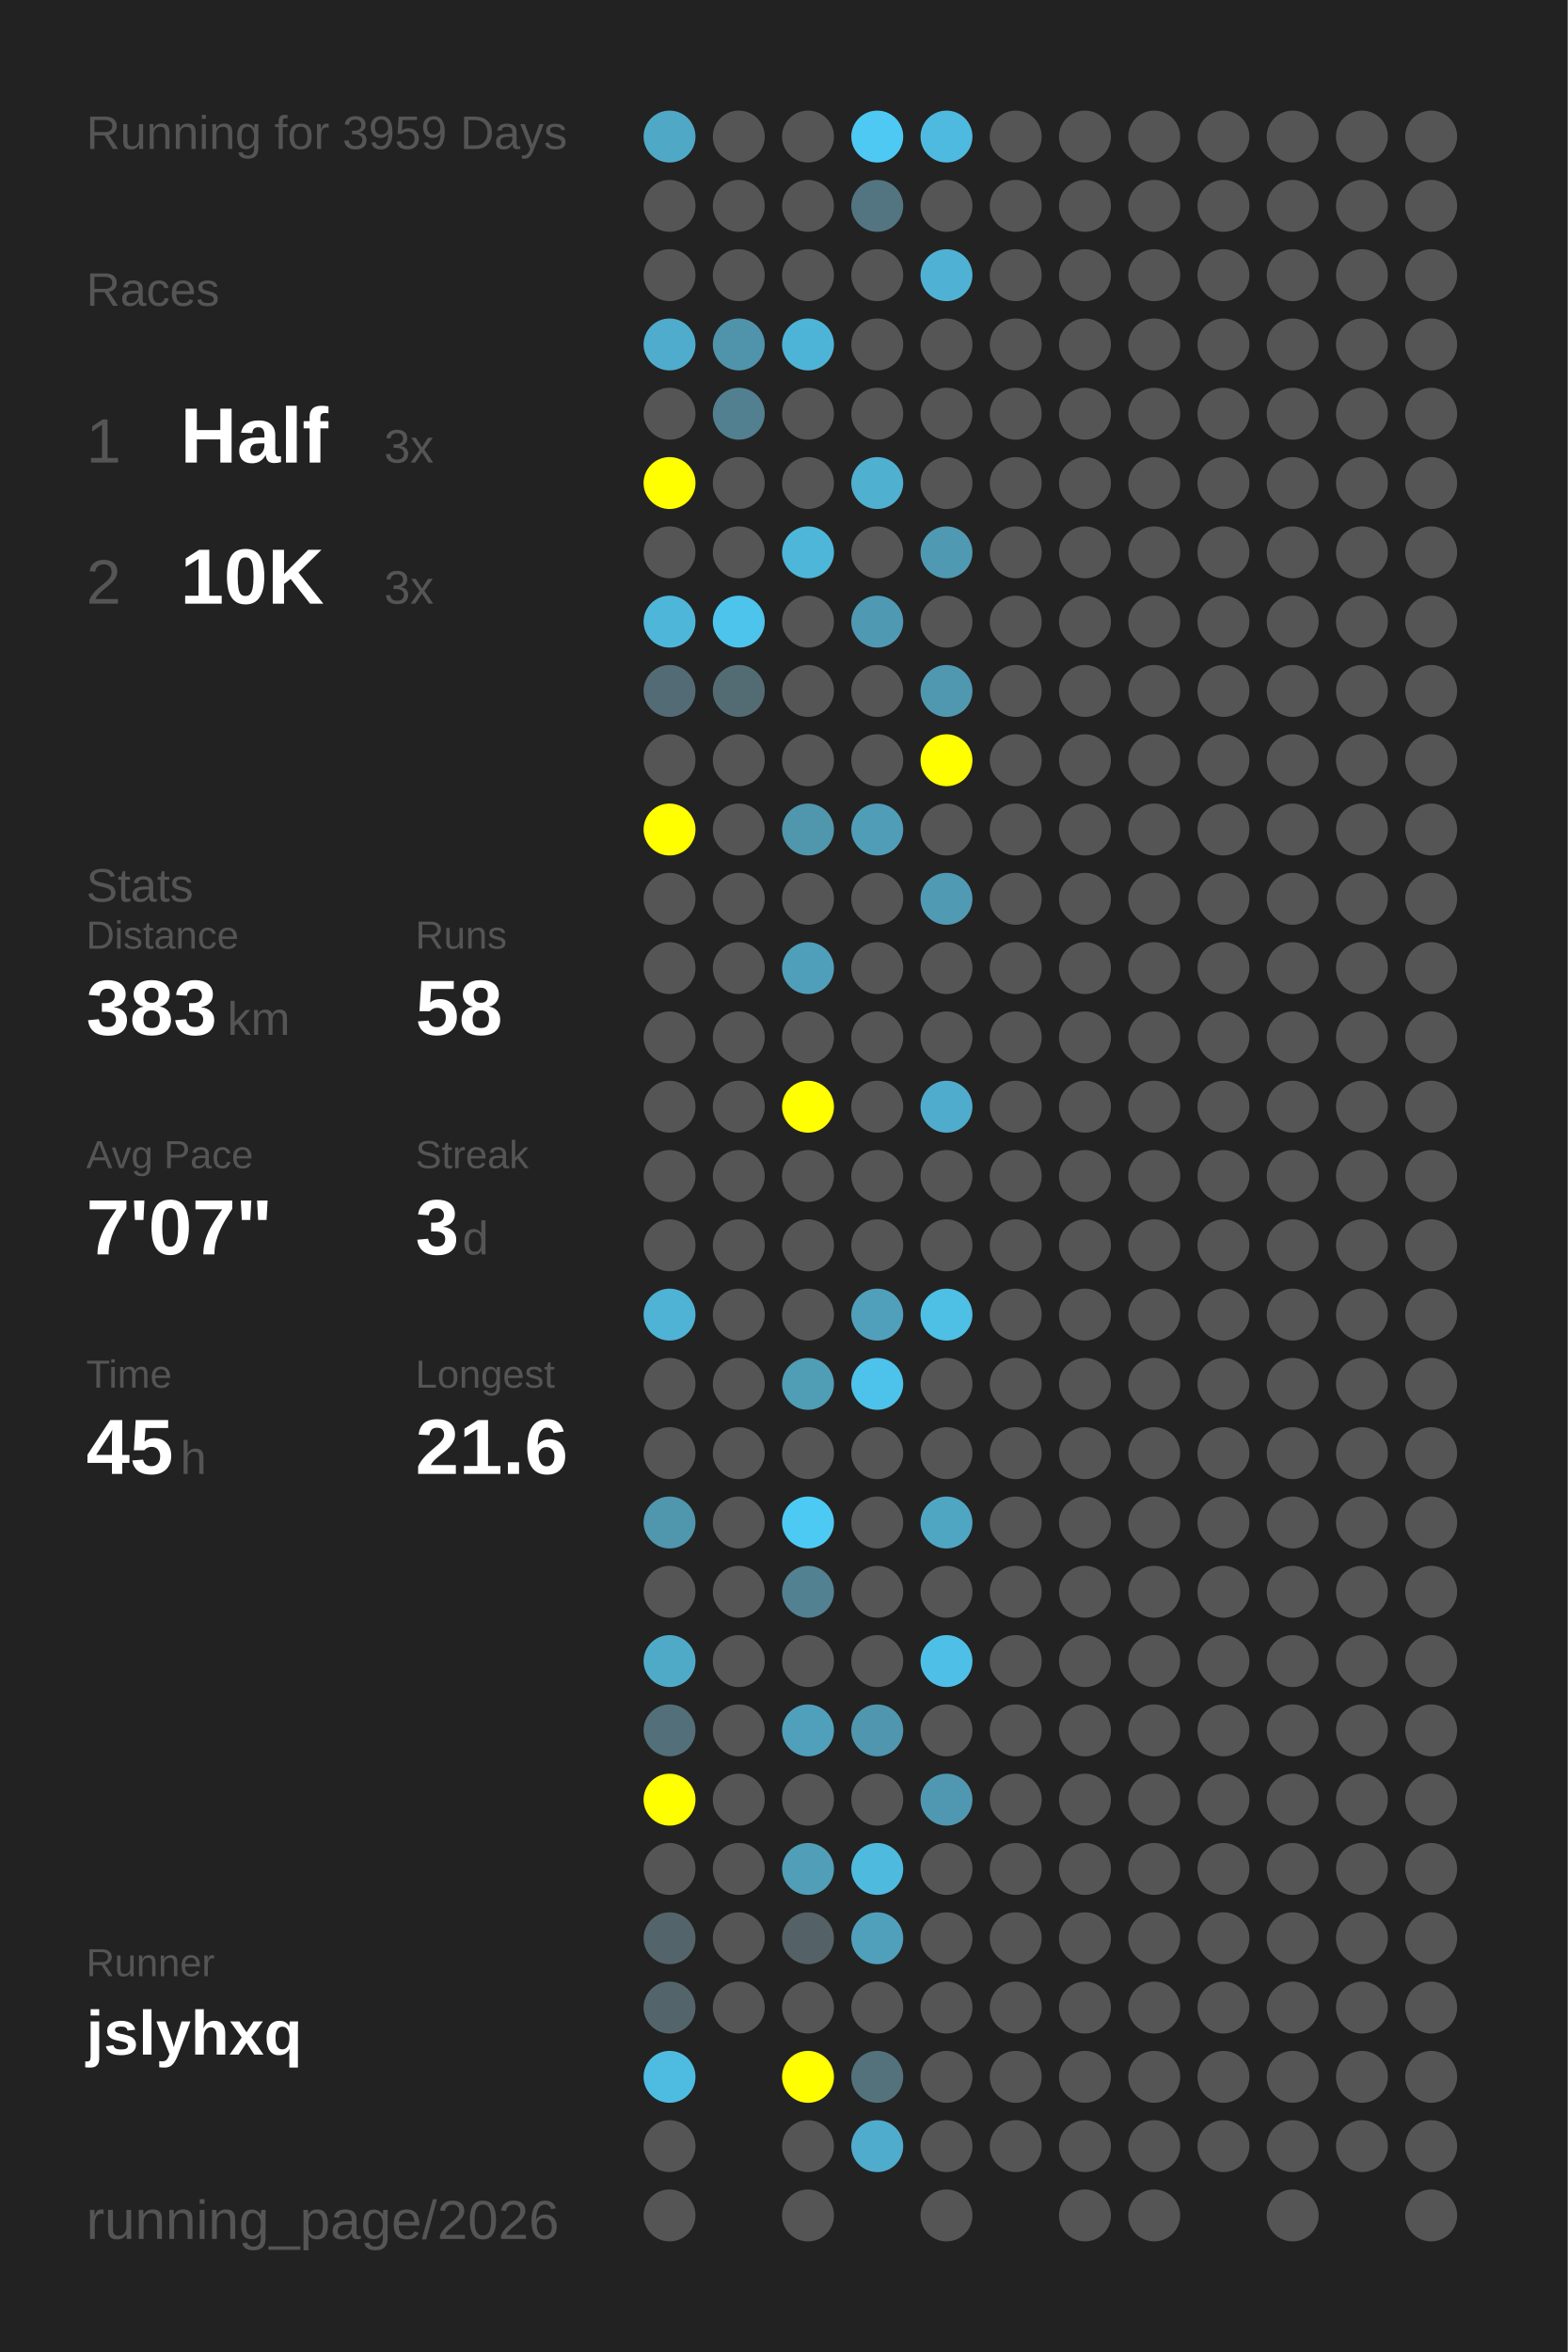
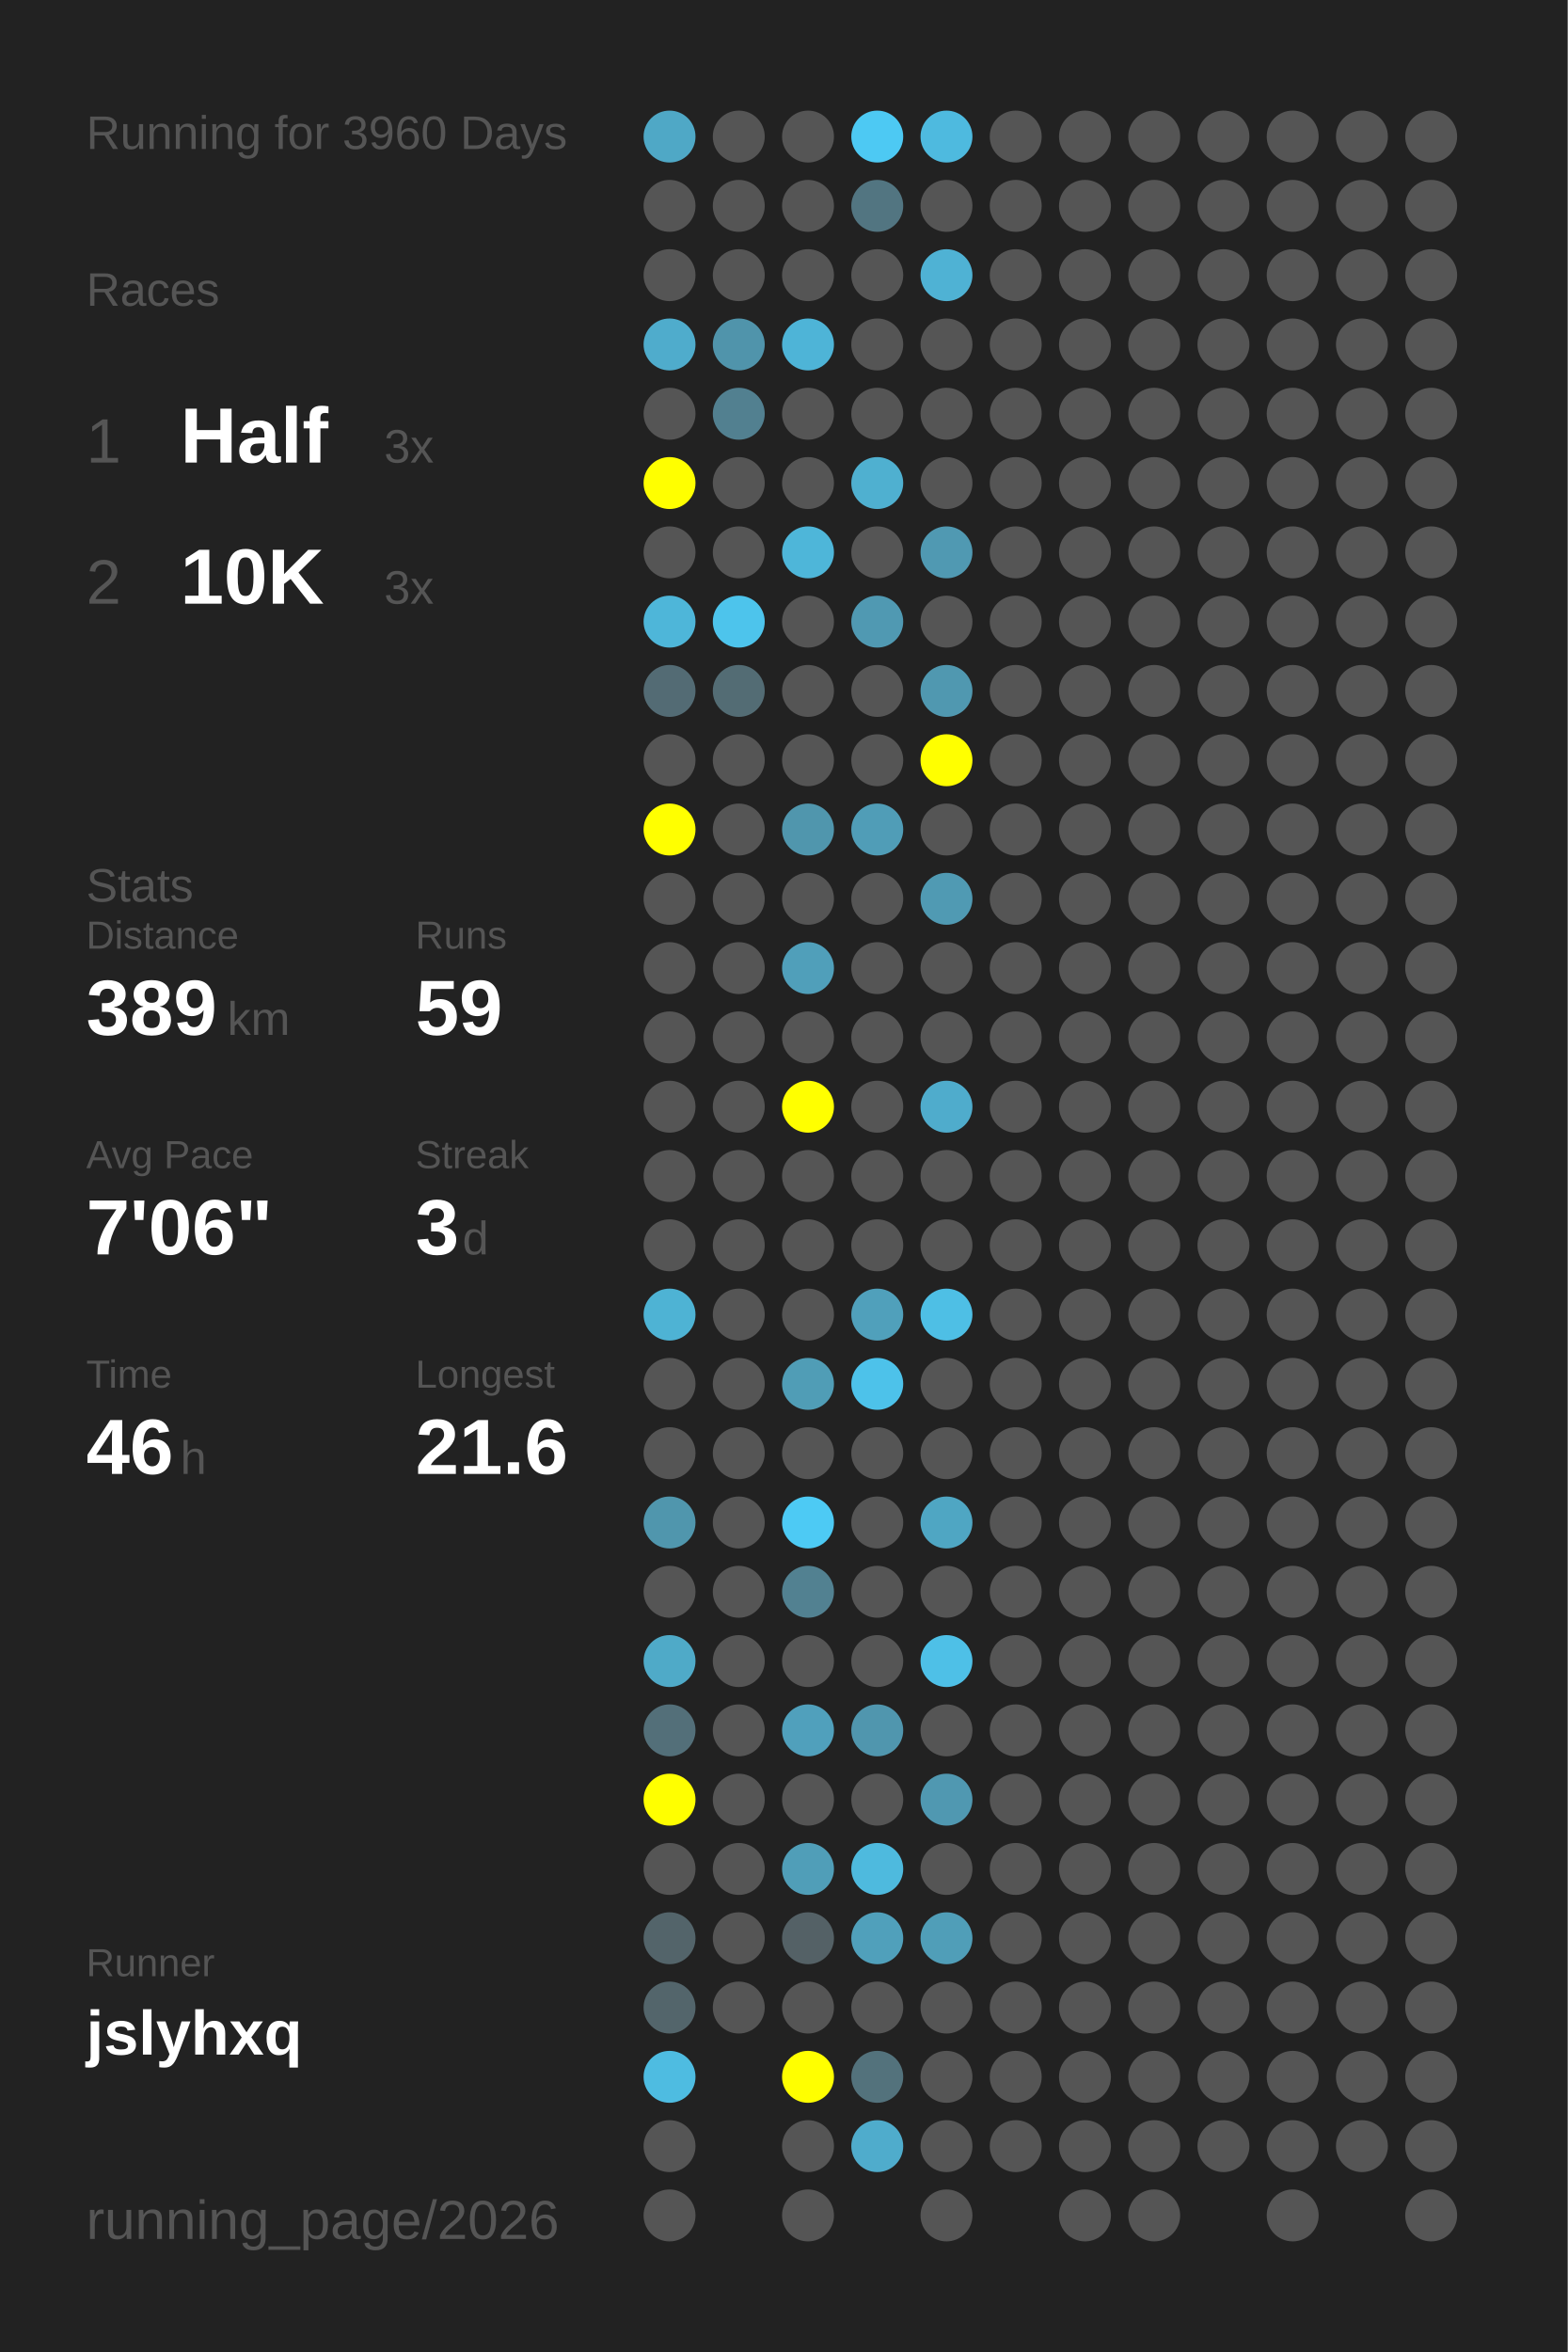
<svg xmlns="http://www.w3.org/2000/svg" baseProfile="full" height="300mm" version="1.1" viewBox="0,0,200,300" width="200mm">
  <defs />
  <rect fill="#222222" height="300" width="200" x="0" y="0" />
-   <text fill="#555555" style="font-size:6px; font-family:Arial;" x="11" y="19">Running for 3959 Days</text>
+   <text fill="#555555" style="font-size:6px; font-family:Arial;" x="11" y="19">Running for 3960 Days</text>
  <text fill="#555555" style="font-size:6px; font-family:Arial;" x="11" y="39">Races</text>
  <text fill="#555555" style="font-size:8px; font-family:Arial;" x="11" y="59">1</text>
  <text fill="#FFFFFF" style="font-size:10px; font-family:Arial; font-weight:bold;" x="23" y="59">Half</text>
  <text fill="#555555" style="font-size:6px; font-family:Arial;" x="49" y="59">3x</text>
  <text fill="#555555" style="font-size:8px; font-family:Arial;" x="11" y="77">2</text>
  <text fill="#FFFFFF" style="font-size:10px; font-family:Arial; font-weight:bold;" x="23" y="77">10K</text>
  <text fill="#555555" style="font-size:6px; font-family:Arial;" x="49" y="77">3x</text>
  <text fill="#555555" style="font-size:6px; font-family:Arial;" x="11" y="115">Stats</text>
  <text fill="#555555" style="font-size:5px; font-family:Arial;" x="11" y="121">Distance</text>
-   <text fill="#FFFFFF" style="font-size:10px; font-family:Arial; font-weight:bold;" x="11" y="132">383</text>
+   <text fill="#FFFFFF" style="font-size:10px; font-family:Arial; font-weight:bold;" x="11" y="132">389</text>
  <text fill="#555555" style="font-size:6px; font-family:Arial;" x="29" y="132">km</text>
  <text fill="#555555" style="font-size:5px; font-family:Arial;" x="53" y="121">Runs</text>
-   <text fill="#FFFFFF" style="font-size:10px; font-family:Arial; font-weight:bold;" x="53" y="132">58</text>
+   <text fill="#FFFFFF" style="font-size:10px; font-family:Arial; font-weight:bold;" x="53" y="132">59</text>
  <text fill="#555555" style="font-size:5px; font-family:Arial;" x="11" y="149">Avg Pace</text>
-   <text fill="#FFFFFF" style="font-size:10px; font-family:Arial; font-weight:bold;" x="11" y="160">7'07"</text>
+   <text fill="#FFFFFF" style="font-size:10px; font-family:Arial; font-weight:bold;" x="11" y="160">7'06"</text>
  <text fill="#555555" style="font-size:5px; font-family:Arial;" x="53" y="149">Streak</text>
  <text fill="#FFFFFF" style="font-size:10px; font-family:Arial; font-weight:bold;" x="53" y="160">3</text>
  <text fill="#555555" style="font-size:6px; font-family:Arial;" x="59" y="160">d</text>
  <text fill="#555555" style="font-size:5px; font-family:Arial;" x="11" y="177">Time</text>
-   <text fill="#FFFFFF" style="font-size:10px; font-family:Arial; font-weight:bold;" x="11" y="188">45</text>
+   <text fill="#FFFFFF" style="font-size:10px; font-family:Arial; font-weight:bold;" x="11" y="188">46</text>
  <text fill="#555555" style="font-size:6px; font-family:Arial;" x="23" y="188">h</text>
  <text fill="#555555" style="font-size:5px; font-family:Arial;" x="53" y="177">Longest</text>
  <text fill="#FFFFFF" style="font-size:10px; font-family:Arial; font-weight:bold;" x="53" y="188">21.6</text>
  <text fill="#555555" style="font-size:5px; font-family:Arial;" x="11" y="252.065">Runner</text>
  <text fill="#FFFFFF" style="font-size:8px; font-family:Arial; font-weight:bold;" x="11" y="262.065">jslyhxq</text>
  <text fill="#555555" style="font-size:7px; font-family:Arial;" x="11" y="285.581">running_page/2026</text>
  <circle cx="85.417" cy="17.419" fill="#4fa8c6" r="3.312" />
  <circle cx="85.417" cy="26.258" fill="#555555" r="3.312" />
  <circle cx="85.417" cy="35.097" fill="#555555" r="3.312" />
  <circle cx="85.417" cy="43.935" fill="#4faccc" r="3.312" />
  <circle cx="85.417" cy="52.774" fill="#555555" r="3.312" />
  <circle cx="85.417" cy="61.613" fill="#FFFF00" r="3.312" />
  <circle cx="85.417" cy="70.452" fill="#555555" r="3.312" />
  <circle cx="85.417" cy="79.29" fill="#4eb6d9" r="3.312" />
  <circle cx="85.417" cy="88.129" fill="#536b74" r="3.312" />
  <circle cx="85.417" cy="96.968" fill="#555555" r="3.312" />
  <circle cx="85.417" cy="105.806" fill="#FFFF00" r="3.312" />
  <circle cx="85.417" cy="114.645" fill="#555555" r="3.312" />
  <circle cx="85.417" cy="123.484" fill="#555555" r="3.312" />
  <circle cx="85.417" cy="132.323" fill="#555555" r="3.312" />
  <circle cx="85.417" cy="141.161" fill="#555555" r="3.312" />
  <circle cx="85.417" cy="150" fill="#555555" r="3.312" />
  <circle cx="85.417" cy="158.839" fill="#555555" r="3.312" />
  <circle cx="85.417" cy="167.677" fill="#4eb3d4" r="3.312" />
  <circle cx="85.417" cy="176.516" fill="#555555" r="3.312" />
  <circle cx="85.417" cy="185.355" fill="#555555" r="3.312" />
  <circle cx="85.417" cy="194.194" fill="#5096ad" r="3.312" />
  <circle cx="85.417" cy="203.032" fill="#555555" r="3.312" />
  <circle cx="85.417" cy="211.871" fill="#4faac8" r="3.312" />
  <circle cx="85.417" cy="220.71" fill="#536f79" r="3.312" />
  <circle cx="85.417" cy="229.548" fill="#FFFF00" r="3.312" />
  <circle cx="85.417" cy="238.387" fill="#555555" r="3.312" />
  <circle cx="85.417" cy="247.226" fill="#53646a" r="3.312" />
  <circle cx="85.417" cy="256.065" fill="#53656b" r="3.312" />
  <circle cx="85.417" cy="264.903" fill="#4ebce1" r="3.312" />
  <circle cx="85.417" cy="273.742" fill="#555555" r="3.312" />
  <circle cx="85.417" cy="282.581" fill="#555555" r="3.312" />
  <circle cx="94.25" cy="17.419" fill="#555555" r="3.312" />
  <circle cx="94.25" cy="26.258" fill="#555555" r="3.312" />
  <circle cx="94.25" cy="35.097" fill="#555555" r="3.312" />
  <circle cx="94.25" cy="43.935" fill="#5094ab" r="3.312" />
  <circle cx="94.25" cy="52.774" fill="#528090" r="3.312" />
  <circle cx="94.25" cy="61.613" fill="#555555" r="3.312" />
  <circle cx="94.25" cy="70.452" fill="#555555" r="3.312" />
  <circle cx="94.25" cy="79.29" fill="#4dc4ec" r="3.312" />
  <circle cx="94.25" cy="88.129" fill="#536c74" r="3.312" />
  <circle cx="94.25" cy="96.968" fill="#555555" r="3.312" />
  <circle cx="94.25" cy="105.806" fill="#555555" r="3.312" />
  <circle cx="94.25" cy="114.645" fill="#555555" r="3.312" />
  <circle cx="94.25" cy="123.484" fill="#555555" r="3.312" />
  <circle cx="94.25" cy="132.323" fill="#555555" r="3.312" />
  <circle cx="94.25" cy="141.161" fill="#555555" r="3.312" />
  <circle cx="94.25" cy="150" fill="#555555" r="3.312" />
  <circle cx="94.25" cy="158.839" fill="#555555" r="3.312" />
  <circle cx="94.25" cy="167.677" fill="#555555" r="3.312" />
  <circle cx="94.25" cy="176.516" fill="#555555" r="3.312" />
  <circle cx="94.25" cy="185.355" fill="#555555" r="3.312" />
  <circle cx="94.25" cy="194.194" fill="#555555" r="3.312" />
  <circle cx="94.25" cy="203.032" fill="#555555" r="3.312" />
  <circle cx="94.25" cy="211.871" fill="#555555" r="3.312" />
  <circle cx="94.25" cy="220.71" fill="#555555" r="3.312" />
  <circle cx="94.25" cy="229.548" fill="#555555" r="3.312" />
  <circle cx="94.25" cy="238.387" fill="#555555" r="3.312" />
  <circle cx="94.25" cy="247.226" fill="#555555" r="3.312" />
  <circle cx="94.25" cy="256.065" fill="#555555" r="3.312" />
  <circle cx="103.083" cy="17.419" fill="#555555" r="3.312" />
  <circle cx="103.083" cy="26.258" fill="#555555" r="3.312" />
  <circle cx="103.083" cy="35.097" fill="#555555" r="3.312" />
  <circle cx="103.083" cy="43.935" fill="#4eb4d7" r="3.312" />
  <circle cx="103.083" cy="52.774" fill="#555555" r="3.312" />
  <circle cx="103.083" cy="61.613" fill="#555555" r="3.312" />
  <circle cx="103.083" cy="70.452" fill="#4eb6d9" r="3.312" />
  <circle cx="103.083" cy="79.29" fill="#555555" r="3.312" />
  <circle cx="103.083" cy="88.129" fill="#555555" r="3.312" />
  <circle cx="103.083" cy="96.968" fill="#555555" r="3.312" />
  <circle cx="103.083" cy="105.806" fill="#5096ad" r="3.312" />
  <circle cx="103.083" cy="114.645" fill="#555555" r="3.312" />
  <circle cx="103.083" cy="123.484" fill="#509fba" r="3.312" />
  <circle cx="103.083" cy="132.323" fill="#555555" r="3.312" />
  <circle cx="103.083" cy="141.161" fill="#FFFF00" r="3.312" />
  <circle cx="103.083" cy="150" fill="#555555" r="3.312" />
  <circle cx="103.083" cy="158.839" fill="#555555" r="3.312" />
  <circle cx="103.083" cy="167.677" fill="#555555" r="3.312" />
  <circle cx="103.083" cy="176.516" fill="#509db6" r="3.312" />
  <circle cx="103.083" cy="185.355" fill="#555555" r="3.312" />
  <circle cx="103.083" cy="194.194" fill="#4dcaf4" r="3.312" />
  <circle cx="103.083" cy="203.032" fill="#528191" r="3.312" />
  <circle cx="103.083" cy="211.871" fill="#555555" r="3.312" />
  <circle cx="103.083" cy="220.71" fill="#50a0bc" r="3.312" />
  <circle cx="103.083" cy="229.548" fill="#555555" r="3.312" />
  <circle cx="103.083" cy="238.387" fill="#509eb8" r="3.312" />
  <circle cx="103.083" cy="247.226" fill="#546166" r="3.312" />
  <circle cx="103.083" cy="256.065" fill="#555555" r="3.312" />
  <circle cx="103.083" cy="264.903" fill="#FFFF00" r="3.312" />
  <circle cx="103.083" cy="273.742" fill="#555555" r="3.312" />
  <circle cx="103.083" cy="282.581" fill="#555555" r="3.312" />
  <circle cx="111.917" cy="17.419" fill="#4dc9f3" r="3.312" />
  <circle cx="111.917" cy="26.258" fill="#527581" r="3.312" />
  <circle cx="111.917" cy="35.097" fill="#555555" r="3.312" />
  <circle cx="111.917" cy="43.935" fill="#555555" r="3.312" />
  <circle cx="111.917" cy="52.774" fill="#555555" r="3.312" />
  <circle cx="111.917" cy="61.613" fill="#4fb0d0" r="3.312" />
  <circle cx="111.917" cy="70.452" fill="#555555" r="3.312" />
  <circle cx="111.917" cy="79.29" fill="#5099b2" r="3.312" />
  <circle cx="111.917" cy="88.129" fill="#555555" r="3.312" />
  <circle cx="111.917" cy="96.968" fill="#555555" r="3.312" />
  <circle cx="111.917" cy="105.806" fill="#509db7" r="3.312" />
  <circle cx="111.917" cy="114.645" fill="#555555" r="3.312" />
  <circle cx="111.917" cy="123.484" fill="#555555" r="3.312" />
  <circle cx="111.917" cy="132.323" fill="#555555" r="3.312" />
  <circle cx="111.917" cy="141.161" fill="#555555" r="3.312" />
  <circle cx="111.917" cy="150" fill="#555555" r="3.312" />
  <circle cx="111.917" cy="158.839" fill="#555555" r="3.312" />
  <circle cx="111.917" cy="167.677" fill="#50a0bb" r="3.312" />
  <circle cx="111.917" cy="176.516" fill="#4dc2ea" r="3.312" />
  <circle cx="111.917" cy="185.355" fill="#555555" r="3.312" />
  <circle cx="111.917" cy="194.194" fill="#555555" r="3.312" />
  <circle cx="111.917" cy="203.032" fill="#555555" r="3.312" />
  <circle cx="111.917" cy="211.871" fill="#555555" r="3.312" />
  <circle cx="111.917" cy="220.71" fill="#5096ae" r="3.312" />
  <circle cx="111.917" cy="229.548" fill="#555555" r="3.312" />
  <circle cx="111.917" cy="238.387" fill="#4ebade" r="3.312" />
  <circle cx="111.917" cy="247.226" fill="#50a0bb" r="3.312" />
  <circle cx="111.917" cy="256.065" fill="#555555" r="3.312" />
  <circle cx="111.917" cy="264.903" fill="#53727c" r="3.312" />
  <circle cx="111.917" cy="273.742" fill="#4faccc" r="3.312" />
  <circle cx="120.75" cy="17.419" fill="#4ebadf" r="3.312" />
  <circle cx="120.75" cy="26.258" fill="#555555" r="3.312" />
  <circle cx="120.75" cy="35.097" fill="#4fb2d4" r="3.312" />
  <circle cx="120.75" cy="43.935" fill="#555555" r="3.312" />
  <circle cx="120.75" cy="52.774" fill="#555555" r="3.312" />
  <circle cx="120.75" cy="61.613" fill="#555555" r="3.312" />
  <circle cx="120.75" cy="70.452" fill="#5099b2" r="3.312" />
  <circle cx="120.75" cy="79.29" fill="#555555" r="3.312" />
  <circle cx="120.75" cy="88.129" fill="#5098b0" r="3.312" />
  <circle cx="120.75" cy="96.968" fill="#FFFF00" r="3.312" />
  <circle cx="120.75" cy="105.806" fill="#555555" r="3.312" />
  <circle cx="120.75" cy="114.645" fill="#509ab3" r="3.312" />
  <circle cx="120.75" cy="123.484" fill="#555555" r="3.312" />
  <circle cx="120.75" cy="132.323" fill="#555555" r="3.312" />
  <circle cx="120.75" cy="141.161" fill="#4faccc" r="3.312" />
  <circle cx="120.75" cy="150" fill="#555555" r="3.312" />
  <circle cx="120.75" cy="158.839" fill="#555555" r="3.312" />
  <circle cx="120.75" cy="167.677" fill="#4ebfe5" r="3.312" />
  <circle cx="120.75" cy="176.516" fill="#555555" r="3.312" />
  <circle cx="120.75" cy="185.355" fill="#555555" r="3.312" />
  <circle cx="120.75" cy="194.194" fill="#4fa6c3" r="3.312" />
  <circle cx="120.75" cy="203.032" fill="#555555" r="3.312" />
  <circle cx="120.75" cy="211.871" fill="#4ec0e7" r="3.312" />
  <circle cx="120.75" cy="220.71" fill="#555555" r="3.312" />
  <circle cx="120.75" cy="229.548" fill="#5098b1" r="3.312" />
  <circle cx="120.75" cy="238.387" fill="#555555" r="3.312" />
-   <circle cx="120.75" cy="247.226" fill="#555555" r="3.312" />
+   <circle cx="120.75" cy="247.226" fill="#509eb8" r="3.312" />
  <circle cx="120.75" cy="256.065" fill="#555555" r="3.312" />
  <circle cx="120.75" cy="264.903" fill="#555555" r="3.312" />
  <circle cx="120.75" cy="273.742" fill="#555555" r="3.312" />
  <circle cx="120.75" cy="282.581" fill="#555555" r="3.312" />
  <circle cx="129.583" cy="17.419" fill="#555555" r="3.312" />
  <circle cx="129.583" cy="26.258" fill="#555555" r="3.312" />
  <circle cx="129.583" cy="35.097" fill="#555555" r="3.312" />
  <circle cx="129.583" cy="43.935" fill="#555555" r="3.312" />
  <circle cx="129.583" cy="52.774" fill="#555555" r="3.312" />
  <circle cx="129.583" cy="61.613" fill="#555555" r="3.312" />
  <circle cx="129.583" cy="70.452" fill="#555555" r="3.312" />
  <circle cx="129.583" cy="79.29" fill="#555555" r="3.312" />
  <circle cx="129.583" cy="88.129" fill="#555555" r="3.312" />
  <circle cx="129.583" cy="96.968" fill="#555555" r="3.312" />
  <circle cx="129.583" cy="105.806" fill="#555555" r="3.312" />
  <circle cx="129.583" cy="114.645" fill="#555555" r="3.312" />
  <circle cx="129.583" cy="123.484" fill="#555555" r="3.312" />
  <circle cx="129.583" cy="132.323" fill="#555555" r="3.312" />
  <circle cx="129.583" cy="141.161" fill="#555555" r="3.312" />
  <circle cx="129.583" cy="150" fill="#555555" r="3.312" />
  <circle cx="129.583" cy="158.839" fill="#555555" r="3.312" />
  <circle cx="129.583" cy="167.677" fill="#555555" r="3.312" />
  <circle cx="129.583" cy="176.516" fill="#555555" r="3.312" />
  <circle cx="129.583" cy="185.355" fill="#555555" r="3.312" />
  <circle cx="129.583" cy="194.194" fill="#555555" r="3.312" />
  <circle cx="129.583" cy="203.032" fill="#555555" r="3.312" />
  <circle cx="129.583" cy="211.871" fill="#555555" r="3.312" />
  <circle cx="129.583" cy="220.71" fill="#555555" r="3.312" />
  <circle cx="129.583" cy="229.548" fill="#555555" r="3.312" />
  <circle cx="129.583" cy="238.387" fill="#555555" r="3.312" />
  <circle cx="129.583" cy="247.226" fill="#555555" r="3.312" />
  <circle cx="129.583" cy="256.065" fill="#555555" r="3.312" />
  <circle cx="129.583" cy="264.903" fill="#555555" r="3.312" />
  <circle cx="129.583" cy="273.742" fill="#555555" r="3.312" />
  <circle cx="138.417" cy="17.419" fill="#555555" r="3.312" />
  <circle cx="138.417" cy="26.258" fill="#555555" r="3.312" />
  <circle cx="138.417" cy="35.097" fill="#555555" r="3.312" />
  <circle cx="138.417" cy="43.935" fill="#555555" r="3.312" />
  <circle cx="138.417" cy="52.774" fill="#555555" r="3.312" />
  <circle cx="138.417" cy="61.613" fill="#555555" r="3.312" />
  <circle cx="138.417" cy="70.452" fill="#555555" r="3.312" />
  <circle cx="138.417" cy="79.29" fill="#555555" r="3.312" />
  <circle cx="138.417" cy="88.129" fill="#555555" r="3.312" />
  <circle cx="138.417" cy="96.968" fill="#555555" r="3.312" />
  <circle cx="138.417" cy="105.806" fill="#555555" r="3.312" />
  <circle cx="138.417" cy="114.645" fill="#555555" r="3.312" />
  <circle cx="138.417" cy="123.484" fill="#555555" r="3.312" />
  <circle cx="138.417" cy="132.323" fill="#555555" r="3.312" />
  <circle cx="138.417" cy="141.161" fill="#555555" r="3.312" />
  <circle cx="138.417" cy="150" fill="#555555" r="3.312" />
  <circle cx="138.417" cy="158.839" fill="#555555" r="3.312" />
  <circle cx="138.417" cy="167.677" fill="#555555" r="3.312" />
  <circle cx="138.417" cy="176.516" fill="#555555" r="3.312" />
  <circle cx="138.417" cy="185.355" fill="#555555" r="3.312" />
  <circle cx="138.417" cy="194.194" fill="#555555" r="3.312" />
  <circle cx="138.417" cy="203.032" fill="#555555" r="3.312" />
  <circle cx="138.417" cy="211.871" fill="#555555" r="3.312" />
  <circle cx="138.417" cy="220.71" fill="#555555" r="3.312" />
  <circle cx="138.417" cy="229.548" fill="#555555" r="3.312" />
  <circle cx="138.417" cy="238.387" fill="#555555" r="3.312" />
  <circle cx="138.417" cy="247.226" fill="#555555" r="3.312" />
  <circle cx="138.417" cy="256.065" fill="#555555" r="3.312" />
  <circle cx="138.417" cy="264.903" fill="#555555" r="3.312" />
  <circle cx="138.417" cy="273.742" fill="#555555" r="3.312" />
  <circle cx="138.417" cy="282.581" fill="#555555" r="3.312" />
  <circle cx="147.25" cy="17.419" fill="#555555" r="3.312" />
  <circle cx="147.25" cy="26.258" fill="#555555" r="3.312" />
  <circle cx="147.25" cy="35.097" fill="#555555" r="3.312" />
  <circle cx="147.25" cy="43.935" fill="#555555" r="3.312" />
  <circle cx="147.25" cy="52.774" fill="#555555" r="3.312" />
  <circle cx="147.25" cy="61.613" fill="#555555" r="3.312" />
  <circle cx="147.25" cy="70.452" fill="#555555" r="3.312" />
  <circle cx="147.25" cy="79.29" fill="#555555" r="3.312" />
  <circle cx="147.25" cy="88.129" fill="#555555" r="3.312" />
  <circle cx="147.25" cy="96.968" fill="#555555" r="3.312" />
  <circle cx="147.25" cy="105.806" fill="#555555" r="3.312" />
  <circle cx="147.25" cy="114.645" fill="#555555" r="3.312" />
  <circle cx="147.25" cy="123.484" fill="#555555" r="3.312" />
  <circle cx="147.25" cy="132.323" fill="#555555" r="3.312" />
  <circle cx="147.25" cy="141.161" fill="#555555" r="3.312" />
  <circle cx="147.25" cy="150" fill="#555555" r="3.312" />
  <circle cx="147.25" cy="158.839" fill="#555555" r="3.312" />
  <circle cx="147.25" cy="167.677" fill="#555555" r="3.312" />
  <circle cx="147.25" cy="176.516" fill="#555555" r="3.312" />
  <circle cx="147.25" cy="185.355" fill="#555555" r="3.312" />
  <circle cx="147.25" cy="194.194" fill="#555555" r="3.312" />
  <circle cx="147.25" cy="203.032" fill="#555555" r="3.312" />
  <circle cx="147.25" cy="211.871" fill="#555555" r="3.312" />
  <circle cx="147.25" cy="220.71" fill="#555555" r="3.312" />
  <circle cx="147.25" cy="229.548" fill="#555555" r="3.312" />
  <circle cx="147.25" cy="238.387" fill="#555555" r="3.312" />
  <circle cx="147.25" cy="247.226" fill="#555555" r="3.312" />
  <circle cx="147.25" cy="256.065" fill="#555555" r="3.312" />
  <circle cx="147.25" cy="264.903" fill="#555555" r="3.312" />
  <circle cx="147.25" cy="273.742" fill="#555555" r="3.312" />
  <circle cx="147.25" cy="282.581" fill="#555555" r="3.312" />
  <circle cx="156.083" cy="17.419" fill="#555555" r="3.312" />
  <circle cx="156.083" cy="26.258" fill="#555555" r="3.312" />
  <circle cx="156.083" cy="35.097" fill="#555555" r="3.312" />
  <circle cx="156.083" cy="43.935" fill="#555555" r="3.312" />
  <circle cx="156.083" cy="52.774" fill="#555555" r="3.312" />
  <circle cx="156.083" cy="61.613" fill="#555555" r="3.312" />
  <circle cx="156.083" cy="70.452" fill="#555555" r="3.312" />
  <circle cx="156.083" cy="79.29" fill="#555555" r="3.312" />
  <circle cx="156.083" cy="88.129" fill="#555555" r="3.312" />
  <circle cx="156.083" cy="96.968" fill="#555555" r="3.312" />
  <circle cx="156.083" cy="105.806" fill="#555555" r="3.312" />
  <circle cx="156.083" cy="114.645" fill="#555555" r="3.312" />
  <circle cx="156.083" cy="123.484" fill="#555555" r="3.312" />
  <circle cx="156.083" cy="132.323" fill="#555555" r="3.312" />
  <circle cx="156.083" cy="141.161" fill="#555555" r="3.312" />
  <circle cx="156.083" cy="150" fill="#555555" r="3.312" />
  <circle cx="156.083" cy="158.839" fill="#555555" r="3.312" />
  <circle cx="156.083" cy="167.677" fill="#555555" r="3.312" />
  <circle cx="156.083" cy="176.516" fill="#555555" r="3.312" />
  <circle cx="156.083" cy="185.355" fill="#555555" r="3.312" />
  <circle cx="156.083" cy="194.194" fill="#555555" r="3.312" />
  <circle cx="156.083" cy="203.032" fill="#555555" r="3.312" />
  <circle cx="156.083" cy="211.871" fill="#555555" r="3.312" />
  <circle cx="156.083" cy="220.71" fill="#555555" r="3.312" />
  <circle cx="156.083" cy="229.548" fill="#555555" r="3.312" />
  <circle cx="156.083" cy="238.387" fill="#555555" r="3.312" />
  <circle cx="156.083" cy="247.226" fill="#555555" r="3.312" />
  <circle cx="156.083" cy="256.065" fill="#555555" r="3.312" />
  <circle cx="156.083" cy="264.903" fill="#555555" r="3.312" />
  <circle cx="156.083" cy="273.742" fill="#555555" r="3.312" />
  <circle cx="164.917" cy="17.419" fill="#555555" r="3.312" />
  <circle cx="164.917" cy="26.258" fill="#555555" r="3.312" />
  <circle cx="164.917" cy="35.097" fill="#555555" r="3.312" />
  <circle cx="164.917" cy="43.935" fill="#555555" r="3.312" />
  <circle cx="164.917" cy="52.774" fill="#555555" r="3.312" />
  <circle cx="164.917" cy="61.613" fill="#555555" r="3.312" />
  <circle cx="164.917" cy="70.452" fill="#555555" r="3.312" />
  <circle cx="164.917" cy="79.29" fill="#555555" r="3.312" />
  <circle cx="164.917" cy="88.129" fill="#555555" r="3.312" />
  <circle cx="164.917" cy="96.968" fill="#555555" r="3.312" />
  <circle cx="164.917" cy="105.806" fill="#555555" r="3.312" />
  <circle cx="164.917" cy="114.645" fill="#555555" r="3.312" />
  <circle cx="164.917" cy="123.484" fill="#555555" r="3.312" />
  <circle cx="164.917" cy="132.323" fill="#555555" r="3.312" />
  <circle cx="164.917" cy="141.161" fill="#555555" r="3.312" />
  <circle cx="164.917" cy="150" fill="#555555" r="3.312" />
  <circle cx="164.917" cy="158.839" fill="#555555" r="3.312" />
  <circle cx="164.917" cy="167.677" fill="#555555" r="3.312" />
  <circle cx="164.917" cy="176.516" fill="#555555" r="3.312" />
  <circle cx="164.917" cy="185.355" fill="#555555" r="3.312" />
  <circle cx="164.917" cy="194.194" fill="#555555" r="3.312" />
  <circle cx="164.917" cy="203.032" fill="#555555" r="3.312" />
  <circle cx="164.917" cy="211.871" fill="#555555" r="3.312" />
  <circle cx="164.917" cy="220.71" fill="#555555" r="3.312" />
  <circle cx="164.917" cy="229.548" fill="#555555" r="3.312" />
  <circle cx="164.917" cy="238.387" fill="#555555" r="3.312" />
  <circle cx="164.917" cy="247.226" fill="#555555" r="3.312" />
  <circle cx="164.917" cy="256.065" fill="#555555" r="3.312" />
  <circle cx="164.917" cy="264.903" fill="#555555" r="3.312" />
  <circle cx="164.917" cy="273.742" fill="#555555" r="3.312" />
  <circle cx="164.917" cy="282.581" fill="#555555" r="3.312" />
  <circle cx="173.75" cy="17.419" fill="#555555" r="3.312" />
  <circle cx="173.75" cy="26.258" fill="#555555" r="3.312" />
  <circle cx="173.75" cy="35.097" fill="#555555" r="3.312" />
  <circle cx="173.75" cy="43.935" fill="#555555" r="3.312" />
  <circle cx="173.75" cy="52.774" fill="#555555" r="3.312" />
  <circle cx="173.75" cy="61.613" fill="#555555" r="3.312" />
  <circle cx="173.75" cy="70.452" fill="#555555" r="3.312" />
  <circle cx="173.75" cy="79.29" fill="#555555" r="3.312" />
  <circle cx="173.75" cy="88.129" fill="#555555" r="3.312" />
  <circle cx="173.75" cy="96.968" fill="#555555" r="3.312" />
  <circle cx="173.75" cy="105.806" fill="#555555" r="3.312" />
  <circle cx="173.75" cy="114.645" fill="#555555" r="3.312" />
  <circle cx="173.75" cy="123.484" fill="#555555" r="3.312" />
  <circle cx="173.75" cy="132.323" fill="#555555" r="3.312" />
  <circle cx="173.75" cy="141.161" fill="#555555" r="3.312" />
  <circle cx="173.75" cy="150" fill="#555555" r="3.312" />
  <circle cx="173.75" cy="158.839" fill="#555555" r="3.312" />
  <circle cx="173.75" cy="167.677" fill="#555555" r="3.312" />
  <circle cx="173.75" cy="176.516" fill="#555555" r="3.312" />
  <circle cx="173.75" cy="185.355" fill="#555555" r="3.312" />
  <circle cx="173.75" cy="194.194" fill="#555555" r="3.312" />
  <circle cx="173.75" cy="203.032" fill="#555555" r="3.312" />
  <circle cx="173.75" cy="211.871" fill="#555555" r="3.312" />
  <circle cx="173.75" cy="220.71" fill="#555555" r="3.312" />
  <circle cx="173.75" cy="229.548" fill="#555555" r="3.312" />
  <circle cx="173.75" cy="238.387" fill="#555555" r="3.312" />
  <circle cx="173.75" cy="247.226" fill="#555555" r="3.312" />
  <circle cx="173.75" cy="256.065" fill="#555555" r="3.312" />
  <circle cx="173.75" cy="264.903" fill="#555555" r="3.312" />
  <circle cx="173.75" cy="273.742" fill="#555555" r="3.312" />
  <circle cx="182.583" cy="17.419" fill="#555555" r="3.312" />
  <circle cx="182.583" cy="26.258" fill="#555555" r="3.312" />
  <circle cx="182.583" cy="35.097" fill="#555555" r="3.312" />
  <circle cx="182.583" cy="43.935" fill="#555555" r="3.312" />
  <circle cx="182.583" cy="52.774" fill="#555555" r="3.312" />
  <circle cx="182.583" cy="61.613" fill="#555555" r="3.312" />
  <circle cx="182.583" cy="70.452" fill="#555555" r="3.312" />
  <circle cx="182.583" cy="79.29" fill="#555555" r="3.312" />
  <circle cx="182.583" cy="88.129" fill="#555555" r="3.312" />
  <circle cx="182.583" cy="96.968" fill="#555555" r="3.312" />
  <circle cx="182.583" cy="105.806" fill="#555555" r="3.312" />
  <circle cx="182.583" cy="114.645" fill="#555555" r="3.312" />
  <circle cx="182.583" cy="123.484" fill="#555555" r="3.312" />
  <circle cx="182.583" cy="132.323" fill="#555555" r="3.312" />
  <circle cx="182.583" cy="141.161" fill="#555555" r="3.312" />
  <circle cx="182.583" cy="150" fill="#555555" r="3.312" />
  <circle cx="182.583" cy="158.839" fill="#555555" r="3.312" />
  <circle cx="182.583" cy="167.677" fill="#555555" r="3.312" />
  <circle cx="182.583" cy="176.516" fill="#555555" r="3.312" />
  <circle cx="182.583" cy="185.355" fill="#555555" r="3.312" />
  <circle cx="182.583" cy="194.194" fill="#555555" r="3.312" />
  <circle cx="182.583" cy="203.032" fill="#555555" r="3.312" />
  <circle cx="182.583" cy="211.871" fill="#555555" r="3.312" />
  <circle cx="182.583" cy="220.71" fill="#555555" r="3.312" />
  <circle cx="182.583" cy="229.548" fill="#555555" r="3.312" />
  <circle cx="182.583" cy="238.387" fill="#555555" r="3.312" />
  <circle cx="182.583" cy="247.226" fill="#555555" r="3.312" />
  <circle cx="182.583" cy="256.065" fill="#555555" r="3.312" />
  <circle cx="182.583" cy="264.903" fill="#555555" r="3.312" />
  <circle cx="182.583" cy="273.742" fill="#555555" r="3.312" />
  <circle cx="182.583" cy="282.581" fill="#555555" r="3.312" />
</svg>
